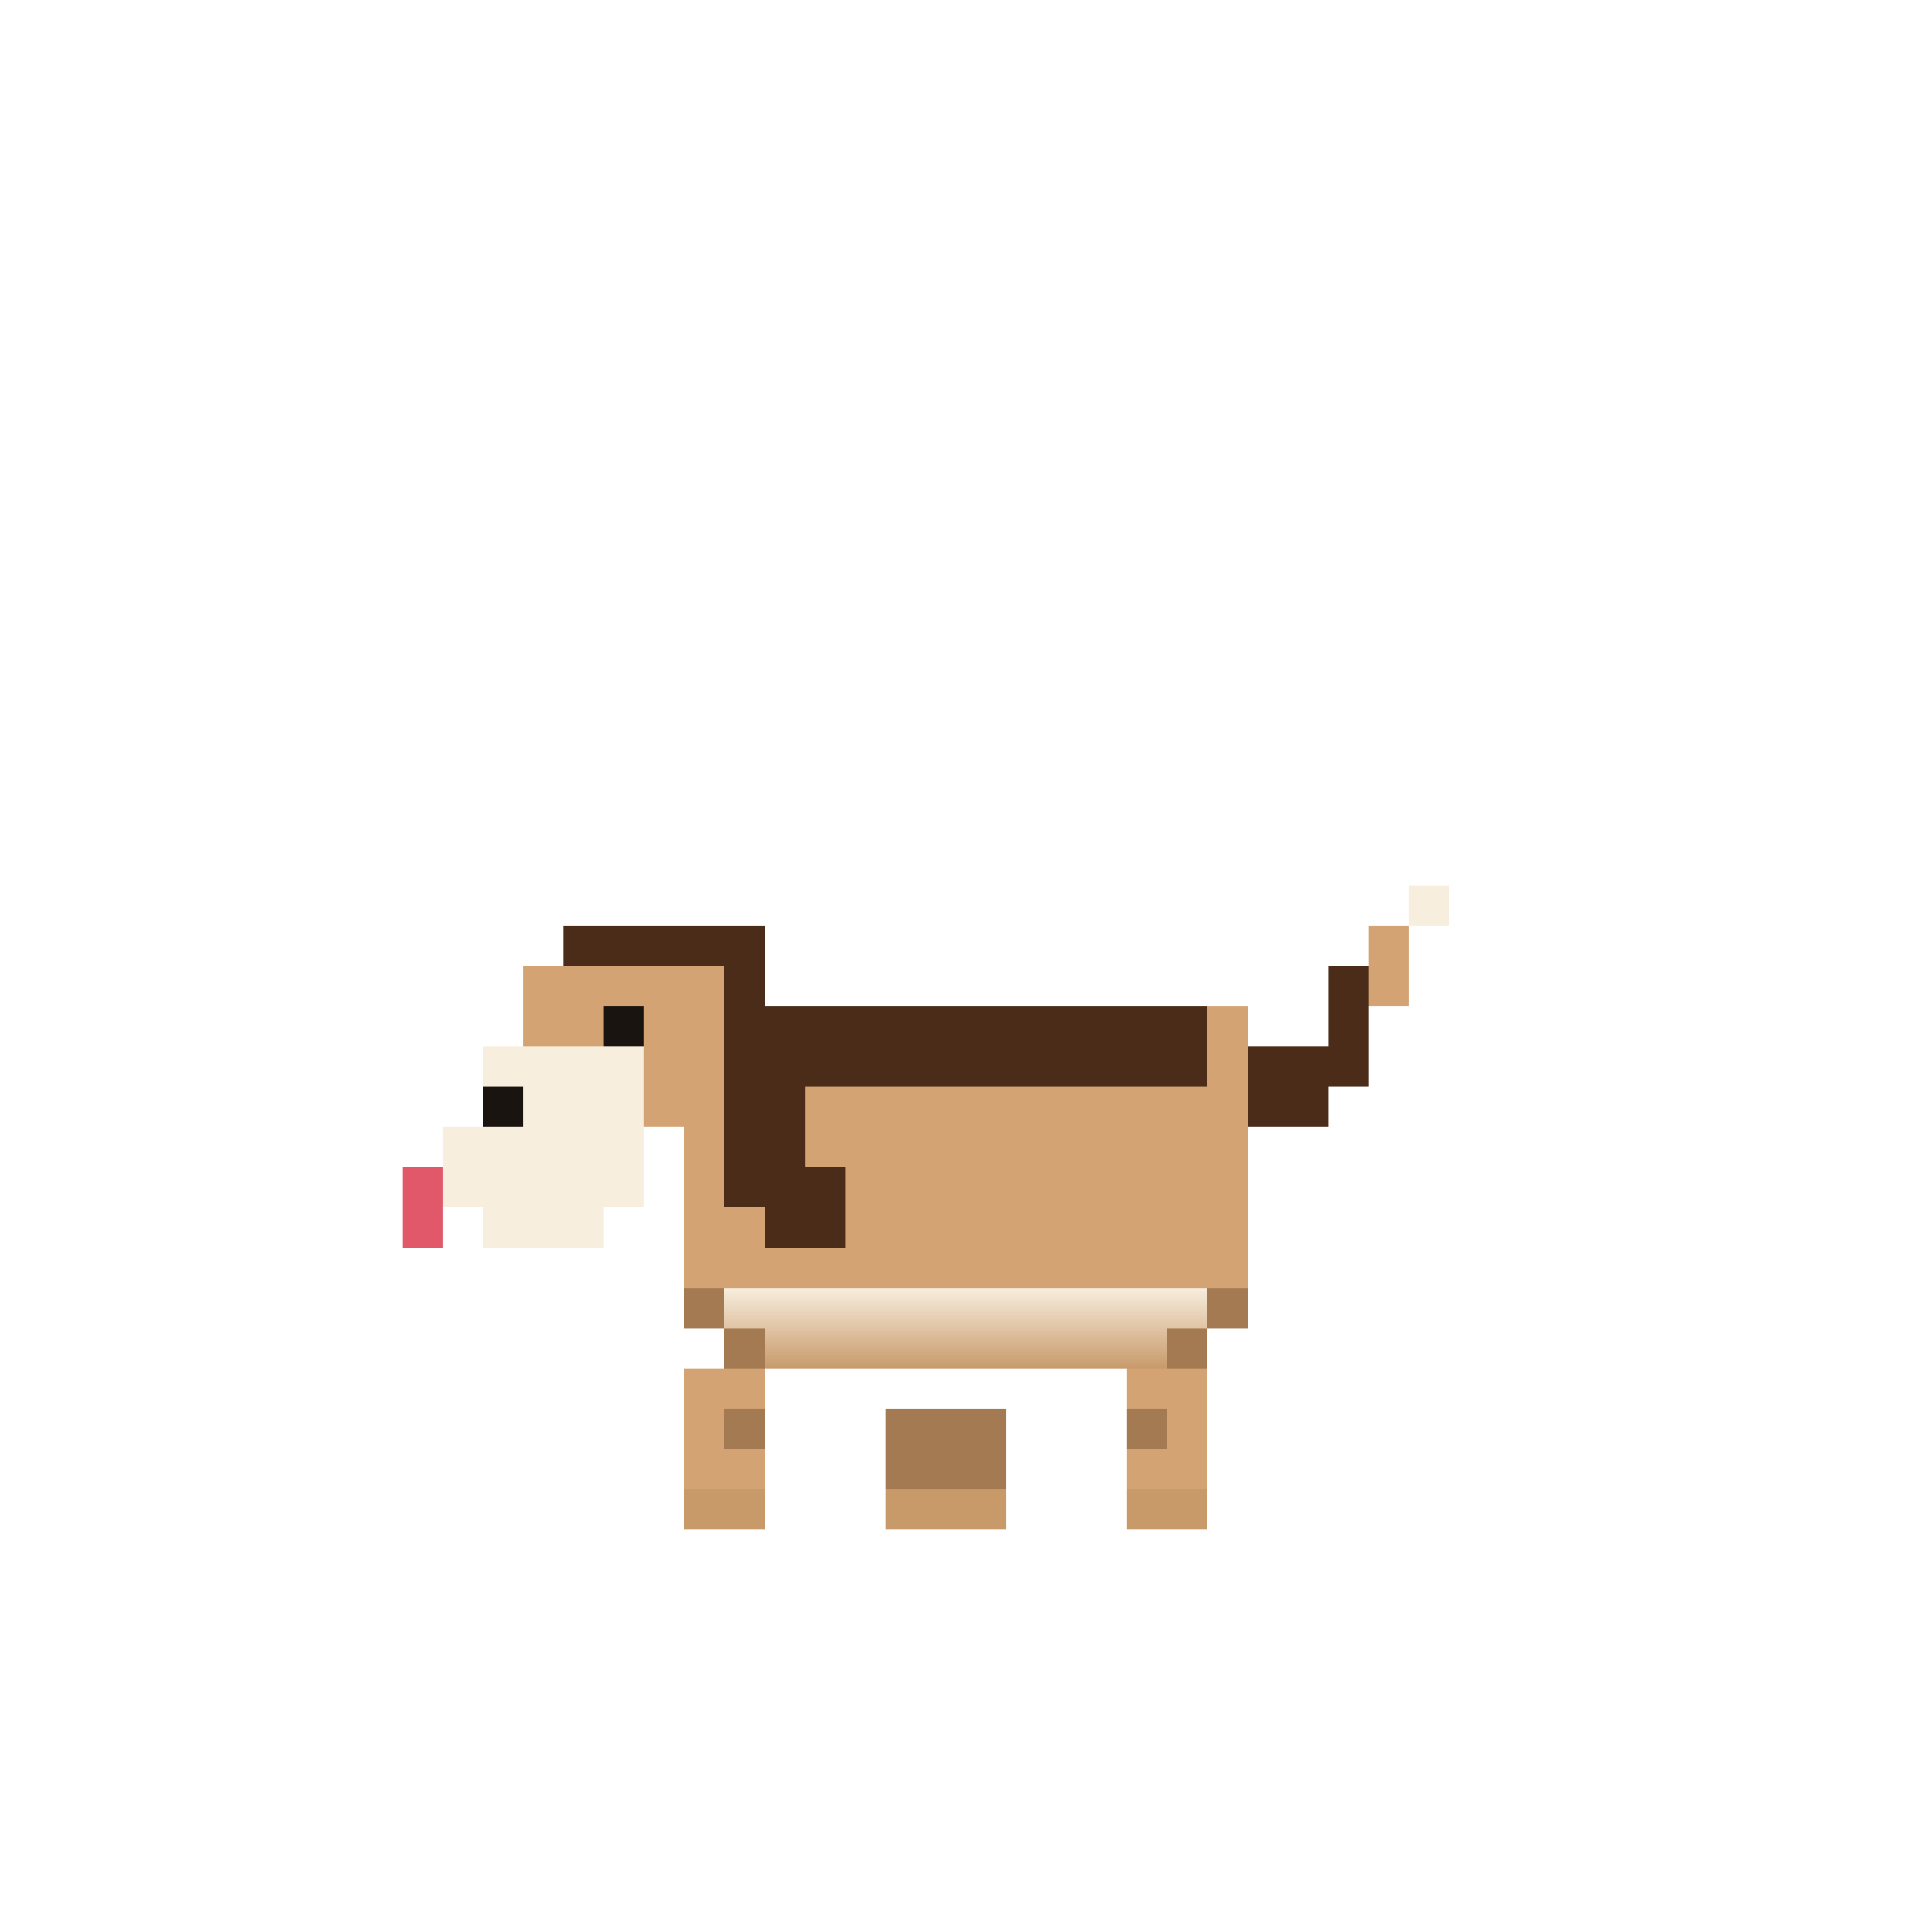
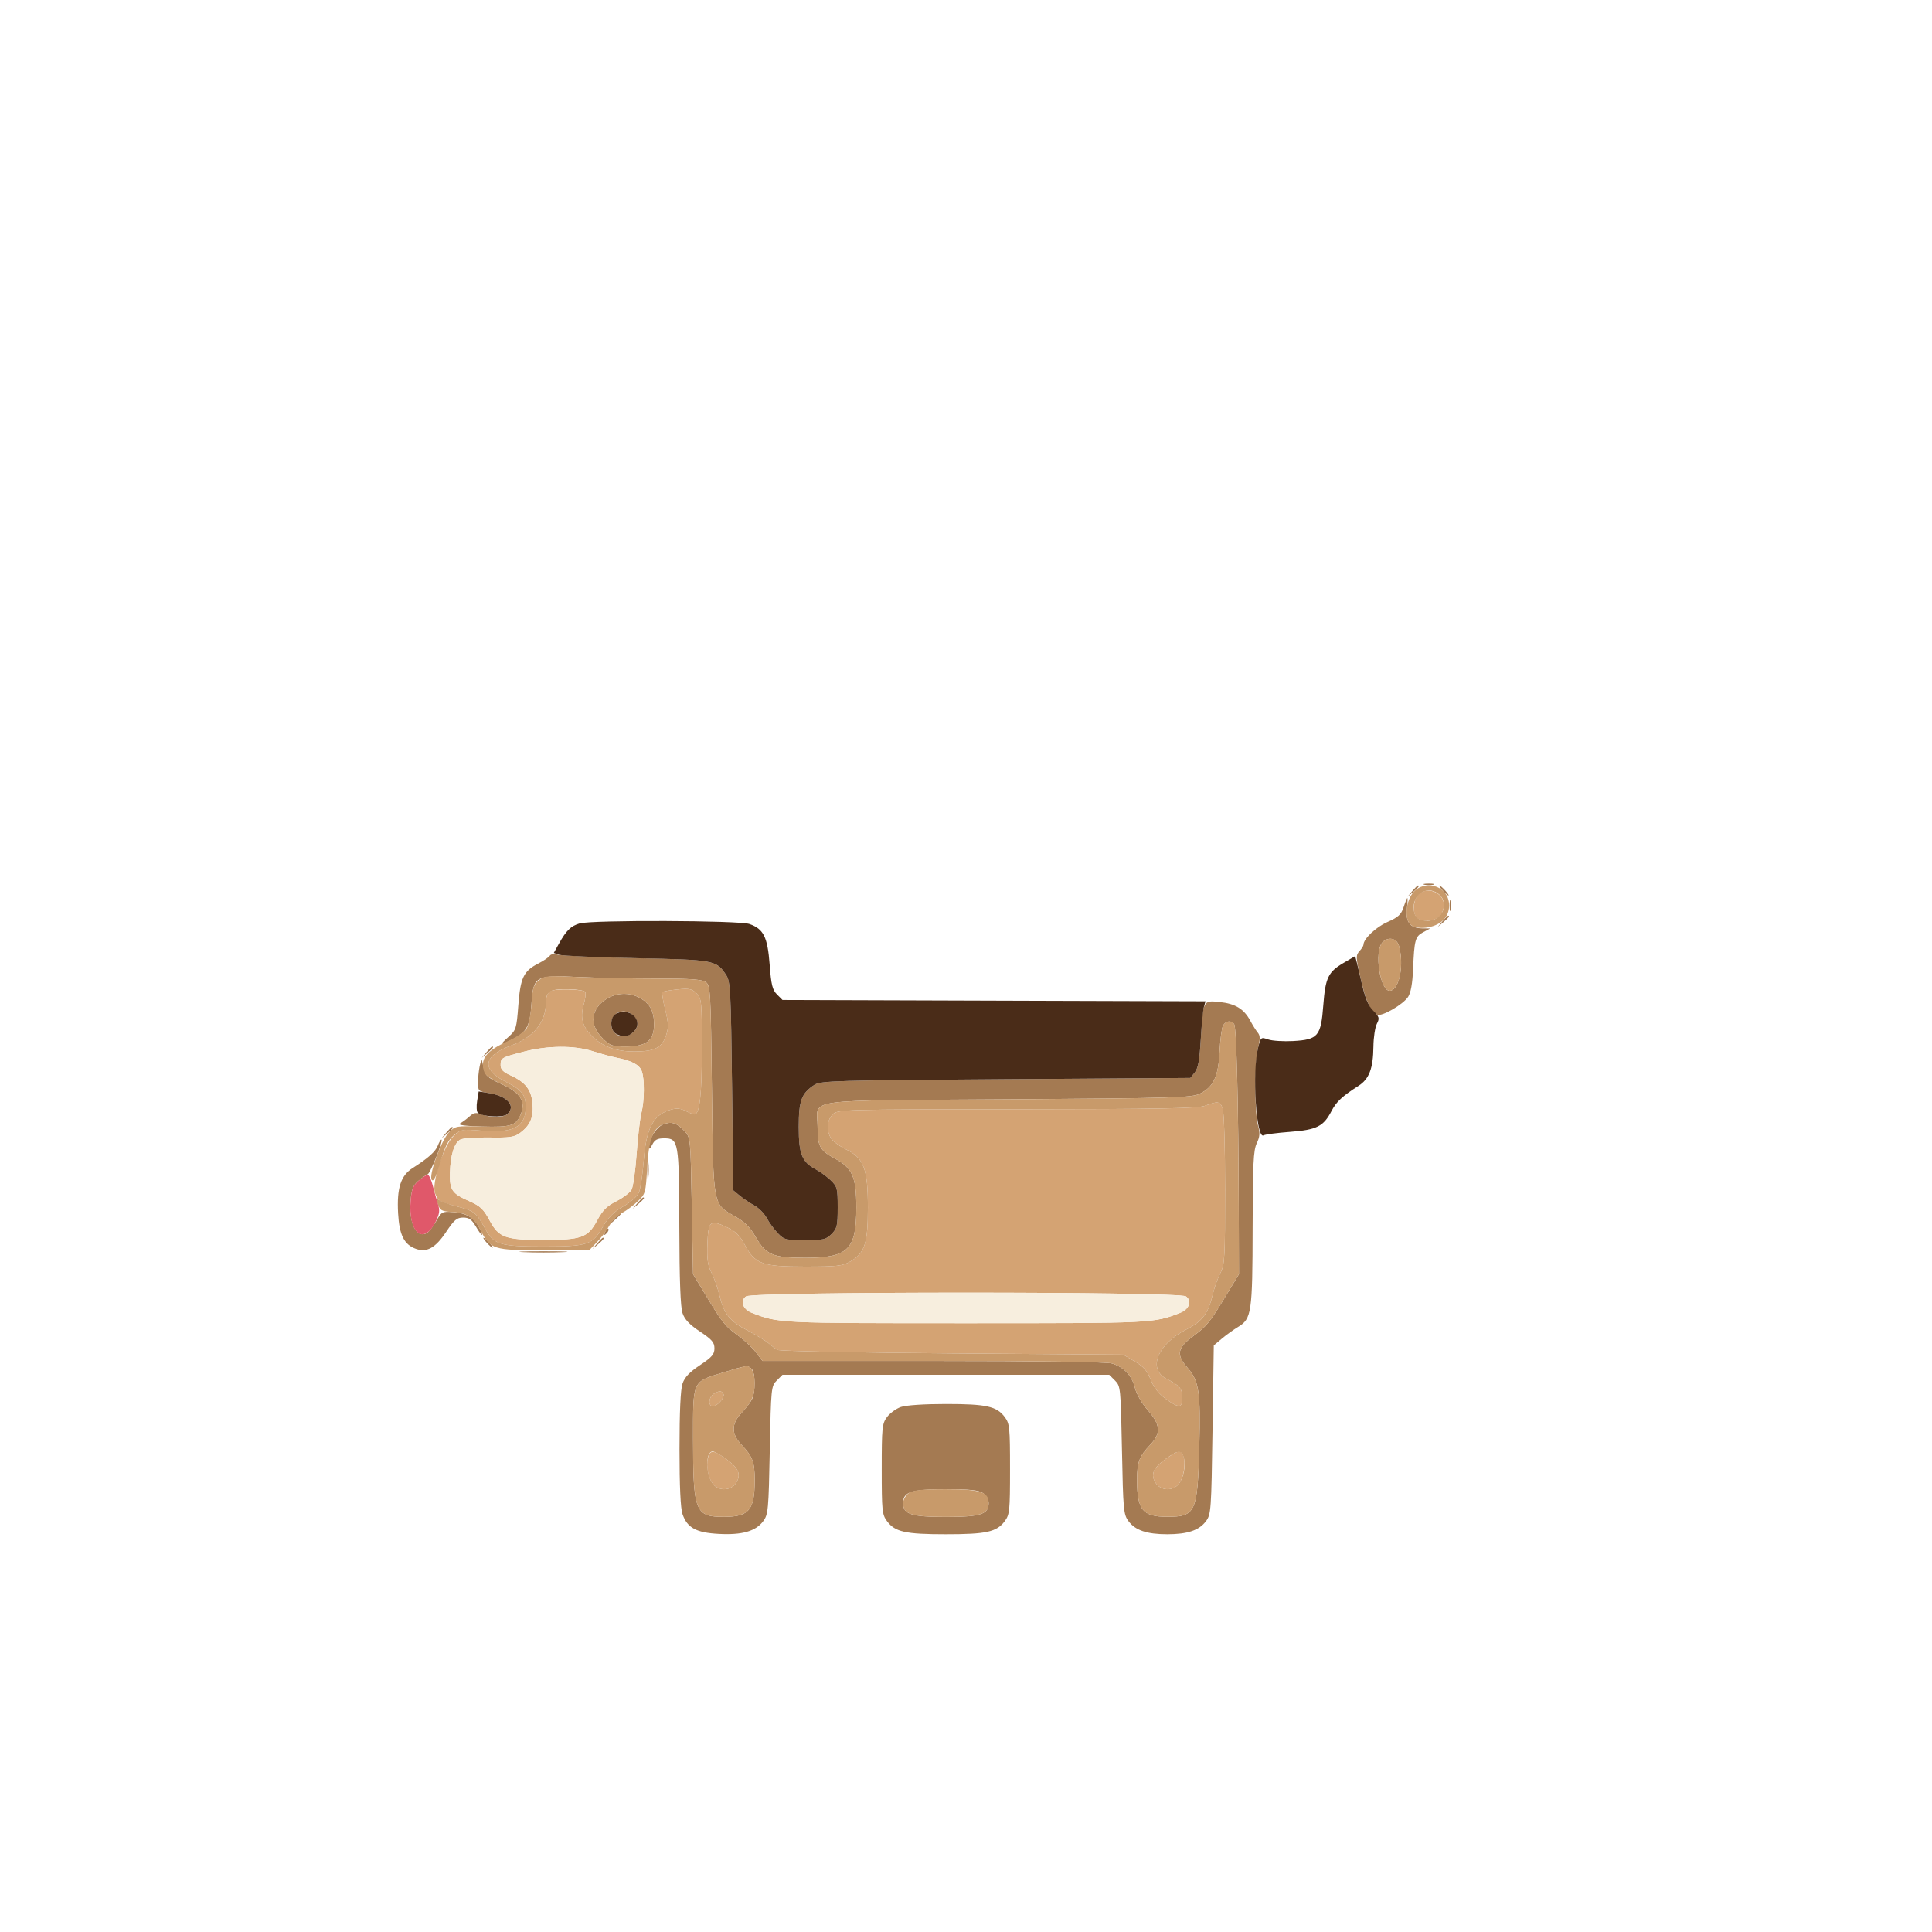
- <svg xmlns="http://www.w3.org/2000/svg" viewBox="0 0 48 48" shape-rendering="crispEdges">
-   <defs>
-     <linearGradient id="belly" x1="0" y1="32" x2="0" y2="34" gradientUnits="userSpaceOnUse" spreadMethod="pad">
-       <stop offset="0" stop-color="#f7eede" />
-       <stop offset="1" stop-color="#c89a6a" />
-     </linearGradient>
-   </defs>
-   <rect x="19" y="25" width="11" height="2" fill="#4a2c18" />
-   <rect x="30" y="25" width="1" height="2" fill="#d4a373" />
-   <rect x="17" y="25" width="2" height="2" fill="#d4a373" />
-   <rect x="17" y="27" width="14" height="2" fill="#d4a373" />
-   <rect x="17" y="29" width="14" height="3" fill="#d4a373" />
-   <rect x="17" y="32" width="1" height="1" fill="#a47a52" />
-   <rect x="30" y="32" width="1" height="1" fill="#a47a52" />
-   <rect x="18" y="32" width="12" height="1" fill="url(#belly)" />
-   <rect x="18" y="33" width="1" height="1" fill="#a47a52" />
-   <rect x="29" y="33" width="1" height="1" fill="#a47a52" />
-   <rect x="19" y="33" width="10" height="1" fill="url(#belly)" />
-   <rect x="17" y="23" width="2" height="2" fill="#4a2c18" />
-   <rect x="18" y="25" width="2" height="5" fill="#4a2c18" />
-   <rect x="19" y="29" width="2" height="2" fill="#4a2c18" />
-   <rect x="14" y="23" width="4" height="1" fill="#4a2c18" />
-   <rect x="13" y="24" width="5" height="2" fill="#d4a373" />
-   <rect x="16" y="26" width="2" height="2" fill="#d4a373" />
-   <rect x="12" y="26" width="4" height="2" fill="url(#belly)" />
-   <rect x="11" y="28" width="5" height="2" fill="url(#belly)" />
-   <rect x="12" y="30" width="3" height="1" fill="url(#belly)" />
-   <rect x="15" y="25" width="1" height="1" fill="#1a1410" />
-   <rect x="12" y="27" width="1" height="1" fill="#1a1410" />
-   <rect x="31" y="26" width="2" height="2" fill="#4a2c18" />
-   <rect x="33" y="24" width="1" height="3" fill="#4a2c18" />
-   <rect x="34" y="23" width="1" height="2" fill="#d4a373" />
-   <rect x="35" y="22" width="1" height="1" fill="url(#belly)" />
-   <rect x="28" y="34" width="2" height="3" fill="#d4a373" />
-   <rect x="28" y="35" width="1" height="1" fill="#a47a52" />
-   <rect x="28" y="37" width="2" height="1" fill="url(#belly)" />
-   <rect x="23" y="35" width="2" height="2" fill="#a47a52" />
-   <rect x="23" y="37" width="2" height="1" fill="url(#belly)" />
-   <rect x="22" y="35" width="2" height="2" fill="#a47a52" />
-   <rect x="22" y="37" width="2" height="1" fill="url(#belly)" />
-   <rect x="17" y="34" width="2" height="3" fill="#d4a373" />
-   <rect x="18" y="35" width="1" height="1" fill="#a47a52" />
-   <rect x="17" y="37" width="2" height="1" fill="url(#belly)" />
-   <rect x="10" y="29" width="1" height="2" fill="#e0586a" />
+ <svg xmlns="http://www.w3.org/2000/svg" viewBox="0 0 48 48" width="48" height="48">
+   <g transform="scale(0.0625 0.0625) translate(0,768) scale(1,-1)" fill="#d4a373" stroke="none">
+     <path d="M563.65 412.17 C561.73 410.04 561.47 404.93 563.20 403.20 C565.02 401.38 570.47 401.75 572.35 403.83 C573.26 404.83 574.00 406.79 574.00 408.17 C574.00 413.30 567.09 415.97 563.65 412.17 Z M218.75 373.98 C217.62 373.28 217.00 371.66 217.00 369.42 C217.00 361.69 212.16 355.69 203.29 352.44 C192.02 348.32 191.16 342.97 200.98 338.01 C207.44 334.75 209.00 332.80 209.00 328.00 C209.00 320.16 204.28 317.53 191.99 318.50 C183.34 319.19 183.22 319.16 180.23 316.35 C176.34 312.67 171.47 297.53 172.93 293.68 C174.11 290.57 174.67 290.24 181.68 288.41 C188.58 286.61 189.30 286.05 192.63 279.94 C196.29 273.21 198.53 272.50 216.00 272.50 C233.56 272.50 235.54 273.15 239.60 280.27 C241.77 284.06 243.94 286.23 247.73 288.40 C250.72 290.11 253.37 292.47 254.00 294.01 C254.61 295.47 255.46 301.13 255.88 306.59 C256.92 319.71 259.70 324.91 266.77 326.93 C268.91 327.55 270.62 327.39 272.52 326.40 C274.01 325.63 275.58 325.00 276.02 325.00 C278.13 325.00 279.00 332.62 279.00 351.15 C279.00 370.06 278.90 371.10 276.87 373.13 C275.05 374.95 273.97 375.17 269.27 374.69 C266.25 374.38 263.57 373.90 263.29 373.63 C263.02 373.36 263.53 370.23 264.42 366.69 C265.77 361.28 265.83 359.63 264.77 356.40 C263.16 351.52 260.23 350.03 252.22 350.01 C245.18 350.00 239.81 351.85 235.82 355.67 C231.55 359.76 230.53 363.23 232.01 368.54 C232.71 371.03 232.98 373.35 232.62 373.72 C231.45 374.88 220.56 375.09 218.75 373.98 Z M235.62 350.13 C238.85 349.10 243.07 347.95 245.00 347.57 C251.08 346.37 254.14 344.76 255.08 342.28 C256.28 339.12 256.21 330.54 254.95 325.50 C254.39 323.30 253.55 316.04 253.07 309.37 C252.59 302.70 251.69 296.28 251.06 295.12 C250.44 293.95 247.73 291.88 245.04 290.52 C241.20 288.58 239.54 286.90 237.32 282.77 C233.72 276.05 231.12 275.11 216.00 275.11 C200.83 275.11 198.28 276.04 194.63 282.86 C192.22 287.35 190.92 288.59 186.59 290.50 C179.63 293.58 178.71 294.92 178.87 301.75 C179.03 308.77 180.56 313.70 182.99 315.00 C184.00 315.54 189.16 315.91 194.45 315.82 C202.68 315.69 204.47 315.96 206.79 317.68 C210.78 320.65 212.14 323.85 211.69 329.28 C211.22 334.82 208.87 337.85 202.95 340.52 C200.02 341.84 199.00 342.89 199.00 344.59 C199.00 347.46 199.32 347.65 208.20 349.94 C217.84 352.43 228.16 352.50 235.62 350.13 Z M479.00 328.44 C476.22 327.39 460.84 327.10 404.25 327.06 C334.37 327.00 332.96 326.96 331.00 325.00 C328.63 322.63 328.41 318.29 330.49 315.32 C331.31 314.14 333.98 312.22 336.43 311.03 C343.41 307.65 345.00 303.37 345.00 287.93 C345.00 273.64 343.77 269.89 338.00 266.53 C334.92 264.74 332.77 264.50 320.00 264.50 C302.89 264.50 300.12 265.51 296.00 273.29 C294.14 276.80 292.39 278.53 289.15 280.06 C282.25 283.31 281.55 282.74 281.21 273.63 C280.98 267.47 281.32 265.00 282.80 262.14 C283.84 260.14 285.24 256.21 285.91 253.42 C287.75 245.69 289.99 242.83 297.09 239.14 C300.62 237.30 304.40 235.02 305.50 234.05 C306.60 233.09 308.18 231.89 309.00 231.40 C309.83 230.90 341.08 230.28 378.50 230.00 L446.50 229.50 L451.10 226.80 C454.65 224.71 456.08 223.07 457.41 219.58 C458.56 216.58 460.51 214.06 463.27 212.04 C468.64 208.08 470.00 208.15 470.00 212.38 C470.00 215.98 468.89 217.31 463.74 219.88 C456.12 223.69 460.11 233.69 471.54 239.48 C477.93 242.71 480.28 245.82 482.09 253.42 C482.75 256.21 484.13 260.07 485.15 261.99 C486.83 265.15 487.00 268.18 487.00 295.17 C487.00 312.05 486.58 325.98 486.02 327.43 C484.95 330.27 484.14 330.38 479.00 328.44 Z M471.43 252.67 C473.88 250.89 472.73 247.53 469.22 246.16 C458.52 241.99 458.68 242.00 384.00 242.00 C309.32 242.00 309.48 241.99 298.78 246.16 C295.27 247.53 294.12 250.89 296.57 252.67 C299.25 254.63 468.75 254.63 471.43 252.67 Z M283.75 213.92 C281.70 212.72 281.39 209.00 283.35 209.00 C285.23 209.00 288.33 212.65 287.54 213.94 C286.73 215.24 286.01 215.24 283.75 213.92 Z M281.40 188.46 C280.56 185.10 281.63 180.07 283.67 177.82 C286.08 175.15 290.61 175.48 292.56 178.45 C294.73 181.77 293.72 184.30 288.75 187.95 C283.71 191.66 282.23 191.77 281.40 188.46 Z M463.25 187.95 C458.28 184.30 457.27 181.77 459.44 178.45 C461.39 175.48 465.92 175.15 468.33 177.82 C471.49 181.31 471.75 191.00 468.68 191.00 C467.97 191.00 465.53 189.63 463.25 187.95 Z" />
+   </g>
+   <g transform="scale(0.0625 0.0625) translate(0,768) scale(1,-1)" fill="#a47a52" stroke="none">
+     <path d="M566.25 416.31 C567.21 416.06 568.79 416.06 569.75 416.31 C570.71 416.56 569.92 416.77 568.00 416.77 C566.08 416.77 565.29 416.56 566.25 416.31 Z M561.40 413.75 L559.50 411.50 L561.75 413.40 C563.86 415.20 564.46 416.00 563.65 416.00 C563.47 416.00 562.45 414.99 561.40 413.75 Z M573.50 414.00 C574.50 412.90 575.53 412.00 575.81 412.00 C576.08 412.00 575.50 412.90 574.50 414.00 C573.50 415.10 572.47 416.00 572.19 416.00 C571.92 416.00 572.50 415.10 573.50 414.00 Z M557.97 407.40 C556.98 404.42 555.85 403.38 551.50 401.46 C546.91 399.43 542.00 394.76 542.00 392.42 C542.00 392.00 541.28 390.86 540.40 389.89 C538.92 388.26 538.96 387.38 540.88 379.04 C542.99 369.88 544.96 365.61 547.52 364.63 C549.46 363.89 557.76 368.70 559.74 371.72 C560.83 373.39 561.49 377.06 561.73 382.86 C562.22 394.43 562.57 395.70 565.76 397.43 L568.50 398.92 L565.32 398.96 C560.59 399.02 558.68 401.46 559.27 406.68 C559.54 409.06 559.62 411.00 559.45 411.00 C559.29 411.00 558.62 409.38 557.97 407.40 Z M576.23 408.00 C576.23 406.07 576.44 405.29 576.69 406.25 C576.94 407.21 576.94 408.79 576.69 409.75 C576.44 410.71 576.23 409.93 576.23 408.00 Z M573.40 401.75 L571.50 399.50 L573.75 401.40 C574.99 402.45 576.00 403.47 576.00 403.65 C576.00 404.46 575.20 403.86 573.40 401.75 Z M556.11 392.00 C558.18 384.50 556.34 374.88 552.71 374.18 C548.68 373.41 546.04 389.90 549.62 393.48 C551.92 395.78 555.28 395.01 556.11 392.00 Z M218.55 388.08 C218.17 387.47 216.10 386.07 213.95 384.97 C208.13 382.00 206.87 379.36 206.04 368.33 C205.34 359.14 205.15 358.52 202.14 355.83 C198.38 352.47 198.74 352.32 204.03 355.01 C209.40 357.76 210.70 360.25 211.27 368.94 C212.00 380.01 212.75 380.44 229.91 379.63 C237.28 379.28 251.26 379.00 260.97 379.00 C274.62 379.00 279.06 378.68 280.56 377.58 C282.41 376.23 282.52 374.28 283.00 334.83 C283.57 287.67 283.22 289.57 292.37 284.35 C296.07 282.23 298.25 280.04 300.41 276.25 C304.45 269.18 307.25 268.00 320.00 268.00 C337.17 268.00 340.41 271.17 340.41 288.00 C340.41 300.10 338.86 303.67 331.95 307.43 C325.81 310.77 325.00 312.26 325.00 320.24 C325.00 331.56 317.01 330.43 400.67 331.00 C467.68 331.46 473.78 331.64 477.04 333.27 C482.41 335.94 484.31 340.03 484.81 349.98 C485.05 354.67 485.65 359.29 486.16 360.25 C487.21 362.28 489.54 362.55 490.64 360.78 C491.52 359.35 492.30 328.03 492.42 289.00 L492.50 261.50 L488.58 255.00 C480.87 242.19 479.95 241.03 474.51 237.01 C467.98 232.18 467.44 229.54 471.96 224.40 C476.65 219.05 477.30 214.79 476.74 193.00 C476.07 166.76 475.29 165.06 464.00 165.06 C454.23 165.06 452.00 167.77 452.00 179.63 C452.00 186.83 452.81 188.99 457.29 193.72 C461.59 198.26 461.34 201.68 456.28 207.42 C453.94 210.08 451.78 213.82 451.16 216.30 C449.90 221.29 446.70 224.65 441.92 226.02 C439.85 226.62 411.85 227.00 370.81 227.00 L303.10 227.00 L300.45 230.48 C298.99 232.40 295.60 235.54 292.92 237.46 C288.12 240.91 287.14 242.18 279.42 255.00 L275.50 261.50 L275.00 288.67 C274.50 315.68 274.49 315.86 272.09 318.40 C269.05 321.64 266.94 322.31 263.68 321.07 C260.99 320.04 257.99 315.40 258.01 312.30 C258.03 310.93 258.33 311.09 259.29 313.00 C260.27 314.94 261.33 315.50 264.00 315.50 C269.76 315.50 269.96 314.32 270.04 280.00 C270.09 259.17 270.49 248.39 271.31 246.00 C272.17 243.47 274.10 241.44 278.25 238.68 C283.01 235.51 284.00 234.36 284.00 232.00 C284.00 229.64 283.01 228.49 278.25 225.32 C274.10 222.56 272.17 220.53 271.31 218.00 C270.52 215.70 270.11 206.81 270.11 192.00 C270.11 177.14 270.52 168.34 271.31 166.09 C273.21 160.65 276.72 158.74 285.71 158.25 C295.00 157.75 300.42 159.30 303.40 163.32 C305.37 165.96 305.53 167.75 306.00 191.55 C306.49 216.32 306.56 217.01 308.78 219.22 L311.06 221.50 L376.00 221.50 L440.94 221.50 L443.22 219.22 C445.44 217.01 445.51 216.32 446.00 191.55 C446.47 167.75 446.63 165.96 448.59 163.32 C451.30 159.67 455.92 158.11 464.00 158.11 C472.08 158.11 476.70 159.67 479.41 163.32 C481.41 166.02 481.52 167.62 482.00 199.65 L482.50 233.17 L485.66 235.83 C487.40 237.30 490.32 239.41 492.16 240.52 C497.53 243.76 497.88 246.14 497.94 279.85 C497.99 305.29 498.25 310.73 499.57 313.51 C500.83 316.16 500.93 317.59 500.08 320.66 C498.67 325.72 498.70 345.92 500.12 351.56 C500.99 355.00 500.96 356.35 499.99 357.51 C499.30 358.34 497.96 360.47 497.02 362.23 C494.49 366.94 491.07 369.03 484.84 369.68 C478.14 370.37 478.23 370.56 477.32 354.67 C476.85 346.52 476.26 343.31 474.93 341.67 L473.18 339.50 L399.79 339.00 C331.87 338.54 326.21 338.37 323.72 336.74 C318.59 333.37 317.52 330.49 317.52 320.00 C317.52 309.20 318.78 306.08 324.29 303.15 C326.01 302.24 328.67 300.30 330.21 298.83 C332.82 296.33 333.00 295.62 333.00 288.03 C333.00 280.74 332.75 279.66 330.55 277.45 C328.34 275.25 327.26 275.00 319.97 275.00 C312.38 275.00 311.67 275.18 309.17 277.79 C307.70 279.33 305.73 282.04 304.78 283.82 C303.83 285.60 301.63 287.83 299.89 288.78 C298.15 289.73 295.55 291.47 294.11 292.66 L291.50 294.82 L291.00 336.21 C290.55 373.54 290.33 377.86 288.74 380.28 C284.77 386.32 284.15 386.44 253.05 387.13 C237.35 387.48 223.32 388.09 221.87 388.48 C220.27 388.91 218.96 388.75 218.55 388.08 Z M241.31 371.05 C234.87 367.12 234.09 360.71 239.40 355.40 C242.51 352.29 243.31 352.00 248.77 352.00 C257.04 352.00 260.00 354.33 260.00 360.85 C260.00 366.18 258.23 369.31 253.99 371.51 C250.03 373.55 245.13 373.37 241.31 371.05 Z M251.17 364.75 C253.80 362.63 254.10 360.10 251.98 357.98 C248.38 354.38 243.00 356.18 243.00 360.99 C243.00 365.31 247.76 367.50 251.17 364.75 Z M193.40 349.75 L191.50 347.50 L193.75 349.40 C195.86 351.20 196.46 352.00 195.65 352.00 C195.47 352.00 194.45 350.99 193.40 349.75 Z M190.67 344.11 C190.30 342.26 190.00 339.27 190.00 337.46 C190.00 334.37 190.25 334.14 194.25 333.49 C201.69 332.29 205.12 328.52 201.80 325.20 C200.33 323.73 195.07 323.64 191.41 325.03 C189.20 325.88 188.31 325.72 186.60 324.17 C185.44 323.13 183.75 321.87 182.83 321.39 C181.74 320.81 184.76 320.39 191.55 320.19 C203.05 319.86 205.14 320.50 206.98 324.96 C209.12 330.13 206.88 333.69 199.36 337.06 C194.28 339.34 192.95 340.43 192.45 342.69 C192.10 344.24 191.72 345.94 191.58 346.48 C191.45 347.03 191.04 345.96 190.67 344.11 Z M177.40 317.75 L175.50 315.50 L177.75 317.40 C179.86 319.20 180.46 320.00 179.65 320.00 C179.47 320.00 178.45 318.99 177.40 317.75 Z M174.05 312.64 C173.14 310.23 170.21 307.61 164.00 303.66 C159.29 300.65 157.71 295.72 158.25 285.71 C158.72 277.08 160.65 273.23 165.35 271.56 C169.67 270.02 173.11 271.95 177.32 278.26 C180.54 283.09 181.62 284.00 184.11 284.00 C186.43 284.00 187.51 283.25 189.13 280.50 C191.65 276.23 192.64 275.86 190.50 279.99 C188.44 283.99 185.41 285.78 180.05 286.17 C175.80 286.49 175.51 286.33 173.39 282.59 C172.17 280.44 170.50 278.30 169.67 277.84 C165.55 275.53 162.48 281.71 163.23 290.78 C163.60 295.19 164.23 296.80 166.28 298.56 C167.70 299.79 169.36 300.95 169.97 301.16 C171.08 301.53 176.42 315.00 175.46 315.00 C175.18 315.00 174.55 313.94 174.05 312.64 Z M257.32 303.00 C257.32 299.43 257.50 297.96 257.72 299.75 C257.95 301.54 257.95 304.46 257.72 306.25 C257.50 308.04 257.32 306.57 257.32 303.00 Z M253.40 289.75 L251.50 287.50 L253.75 289.40 C255.86 291.20 256.46 292.00 255.65 292.00 C255.47 292.00 254.45 290.99 253.40 289.75 Z M243.92 283.25 L241.50 280.50 L244.25 282.92 C246.82 285.19 247.46 286.00 246.67 286.00 C246.50 286.00 245.26 284.76 243.92 283.25 Z M240.56 278.29 C240.02 276.87 240.14 276.75 241.12 277.73 C241.81 278.41 242.11 279.22 241.81 279.53 C241.50 279.83 240.94 279.28 240.56 278.29 Z M193.50 274.00 C194.50 272.90 195.53 272.00 195.81 272.00 C196.08 272.00 195.50 272.90 194.50 274.00 C193.50 275.10 192.47 276.00 192.19 276.00 C191.92 276.00 192.50 275.10 193.50 274.00 Z M237.40 273.75 L235.50 271.50 L237.75 273.40 C239.86 275.20 240.46 276.00 239.65 276.00 C239.47 276.00 238.45 274.99 237.40 273.75 Z M208.25 270.26 C212.51 270.07 219.49 270.07 223.75 270.26 C228.01 270.44 224.53 270.60 216.00 270.60 C207.47 270.60 203.99 270.44 208.25 270.26 Z M298.80 223.80 C300.31 222.29 300.36 214.58 298.88 211.68 C298.26 210.48 296.39 208.05 294.71 206.28 C292.68 204.13 291.67 202.04 291.67 200.00 C291.67 197.96 292.68 195.87 294.71 193.72 C299.19 188.99 300.00 186.83 300.00 179.63 C300.00 167.77 297.78 165.08 287.94 165.03 C276.31 164.98 275.51 167.00 275.50 196.22 C275.50 219.50 275.09 218.62 287.52 222.42 C296.96 225.32 297.25 225.35 298.80 223.80 Z M358.09 208.69 C356.22 208.04 353.75 206.23 352.59 204.68 C350.65 202.06 350.50 200.55 350.50 184.00 C350.50 167.45 350.65 165.94 352.59 163.32 C355.78 159.03 359.89 158.11 376.00 158.11 C392.11 158.11 396.22 159.03 399.41 163.32 C401.35 165.94 401.50 167.45 401.50 184.00 C401.50 200.55 401.35 202.06 399.41 204.68 C396.22 208.97 392.11 209.89 376.00 209.89 C367.33 209.89 360.13 209.41 358.09 208.69 Z M390.78 174.44 C392.02 173.57 393.00 171.83 393.00 170.50 C393.00 166.04 389.79 165.00 376.00 165.00 C362.21 165.00 359.00 166.04 359.00 170.50 C359.00 174.96 362.21 176.00 376.00 176.00 C385.74 176.00 389.05 175.65 390.78 174.44 Z" />
+   </g>
+   <g transform="scale(0.0625 0.0625) translate(0,768) scale(1,-1)" fill="#4a2c18" stroke="none">
+     <path d="M230.42 400.92 C226.94 399.91 225.10 398.12 222.17 392.85 L220.14 389.20 L222.32 388.45 C223.52 388.04 237.35 387.43 253.05 387.10 C284.16 386.45 284.77 386.33 288.74 380.28 C290.33 377.86 290.55 373.54 291.00 336.21 L291.50 294.82 L294.11 292.66 C295.55 291.47 298.15 289.73 299.89 288.78 C301.63 287.83 303.83 285.60 304.78 283.82 C305.73 282.04 307.70 279.33 309.17 277.79 C311.67 275.18 312.38 275.00 319.97 275.00 C327.26 275.00 328.34 275.25 330.55 277.45 C332.75 279.66 333.00 280.74 333.00 288.03 C333.00 295.62 332.82 296.33 330.21 298.83 C328.67 300.30 326.01 302.24 324.29 303.15 C318.78 306.08 317.52 309.20 317.52 320.00 C317.52 330.49 318.59 333.37 323.72 336.74 C326.21 338.37 331.87 338.54 399.79 339.00 L473.18 339.50 L474.93 341.67 C476.26 343.31 476.85 346.52 477.32 354.67 C477.66 360.63 478.23 366.50 478.58 367.73 L479.22 369.97 L395.14 370.23 L311.06 370.50 L308.87 372.69 C307.05 374.50 306.55 376.52 305.95 384.56 C305.12 395.53 303.52 398.73 297.91 400.69 C293.82 402.13 235.24 402.33 230.42 400.92 Z M534.21 385.30 C527.99 381.68 526.87 379.38 526.04 368.44 C525.11 356.09 523.97 354.73 514.04 354.17 C510.21 353.96 505.75 354.24 504.13 354.80 C501.25 355.81 501.17 355.74 500.10 351.47 C497.67 341.83 499.38 314.88 502.31 316.69 C502.91 317.06 507.63 317.68 512.81 318.07 C523.43 318.88 526.12 320.23 529.28 326.32 C531.22 330.05 533.58 332.25 540.00 336.34 C544.27 339.06 545.86 343.25 545.96 352.00 C546.00 355.57 546.61 359.62 547.31 361.00 C548.47 363.25 548.33 363.77 545.88 366.24 C543.82 368.32 542.64 371.28 541.00 378.49 C539.81 383.72 538.76 387.95 538.67 387.90 C538.58 387.84 536.57 386.68 534.21 385.30 Z M244.75 364.92 C242.33 363.51 242.45 358.37 244.93 357.04 C247.80 355.50 249.77 355.77 251.98 357.98 C256.20 362.20 250.11 368.04 244.75 364.92 Z M189.67 330.34 C189.33 328.25 189.45 326.15 189.94 325.66 C191.48 324.12 199.85 323.63 201.49 324.99 C205.32 328.17 201.89 332.26 194.39 333.47 L190.28 334.13 L189.67 330.34 Z" />
+   </g>
+   <g transform="scale(0.0625 0.0625) translate(0,768) scale(1,-1)" fill="#c89a6a" stroke="none">
+     <path d="M562.06 413.56 C558.94 410.24 558.11 403.03 560.57 400.57 C563.03 398.11 570.24 398.94 573.56 402.06 C576.85 405.14 576.91 410.80 573.69 413.83 C570.45 416.86 565.04 416.74 562.06 413.56 Z M572.17 412.35 C576.22 408.68 573.24 402.00 567.55 402.00 C563.61 402.00 562.00 403.56 562.00 407.37 C562.00 413.14 568.03 416.09 572.17 412.35 Z M549.62 393.48 C546.04 389.90 548.68 373.41 552.71 374.18 C556.34 374.88 558.18 384.50 556.11 392.00 C555.28 395.01 551.92 395.78 549.62 393.48 Z M214.13 378.33 C212.13 376.69 211.68 375.23 211.27 368.94 C211.00 364.85 210.12 360.45 209.31 359.16 C208.49 357.87 205.28 355.67 202.17 354.27 C192.99 350.15 190.57 346.89 192.65 341.47 C193.01 340.54 196.08 338.54 199.48 337.01 C206.88 333.69 209.11 330.10 206.98 324.96 C205.13 320.50 203.05 319.86 191.49 320.19 C181.50 320.49 180.95 320.39 178.57 318.00 C175.39 314.81 170.19 300.41 171.67 298.93 C172.40 298.20 173.43 300.36 175.07 306.03 C176.84 312.16 178.16 314.80 180.40 316.68 C183.24 319.07 183.76 319.15 192.05 318.50 C204.27 317.53 209.00 320.18 209.00 328.00 C209.00 332.80 207.44 334.75 200.98 338.01 C191.16 342.97 192.02 348.32 203.29 352.44 C212.16 355.69 217.00 361.69 217.00 369.43 C217.00 371.98 217.58 373.24 219.14 374.08 C221.28 375.22 231.40 374.93 232.64 373.70 C232.99 373.34 232.71 371.03 232.01 368.54 C230.53 363.23 231.55 359.76 235.82 355.67 C239.81 351.85 245.18 350.00 252.22 350.01 C260.23 350.03 263.16 351.52 264.77 356.40 C265.83 359.63 265.77 361.28 264.42 366.69 C263.53 370.23 263.02 373.36 263.29 373.63 C263.57 373.90 266.25 374.38 269.27 374.69 C273.97 375.17 275.05 374.95 276.87 373.13 C278.90 371.10 279.00 370.06 279.00 351.15 C279.00 332.62 278.13 325.00 276.02 325.00 C275.58 325.00 274.01 325.63 272.52 326.40 C270.62 327.39 268.91 327.55 266.77 326.93 C259.70 324.91 256.92 319.71 255.88 306.59 C255.46 301.13 254.61 295.47 254.00 294.01 C253.37 292.47 250.72 290.11 247.73 288.40 C243.94 286.23 241.77 284.06 239.60 280.27 C235.54 273.15 233.56 272.50 216.00 272.50 C198.53 272.50 196.29 273.21 192.63 279.94 C189.29 286.07 188.58 286.61 181.57 288.44 C178.38 289.27 175.15 290.46 174.39 291.09 C173.26 292.03 173.20 291.74 174.03 289.36 C174.92 286.83 175.57 286.47 179.73 286.22 C185.57 285.88 188.41 284.08 190.96 279.08 C194.91 271.33 195.95 271.00 216.23 271.00 L234.20 271.00 L237.35 274.28 C239.08 276.08 241.27 279.02 242.22 280.81 C243.17 282.60 245.40 284.83 247.19 285.78 C248.98 286.73 251.85 288.85 253.57 290.50 C256.56 293.38 256.71 293.92 257.24 303.60 C257.86 314.86 259.57 319.51 263.68 321.07 C266.94 322.31 269.05 321.64 272.09 318.40 C274.49 315.86 274.50 315.68 275.00 288.67 L275.50 261.50 L279.42 255.00 C287.14 242.18 288.12 240.91 292.92 237.46 C295.60 235.54 298.99 232.40 300.45 230.48 L303.10 227.00 L370.81 227.00 C411.85 227.00 439.85 226.62 441.92 226.02 C446.70 224.65 449.90 221.29 451.16 216.30 C451.78 213.82 453.94 210.08 456.28 207.42 C461.34 201.68 461.59 198.26 457.29 193.72 C452.81 188.99 452.00 186.83 452.00 179.63 C452.00 167.77 454.23 165.06 464.00 165.06 C475.29 165.06 476.07 166.76 476.74 193.00 C477.30 214.79 476.65 219.05 471.96 224.40 C467.44 229.54 467.98 232.18 474.51 237.01 C479.95 241.03 480.87 242.19 488.58 255.00 L492.50 261.50 L492.42 289.00 C492.30 328.03 491.52 359.35 490.64 360.78 C489.54 362.55 487.21 362.28 486.16 360.25 C485.65 359.29 485.05 354.67 484.81 349.98 C484.31 340.03 482.41 335.94 477.04 333.27 C473.78 331.64 467.68 331.46 400.67 331.00 C317.01 330.43 325.00 331.56 325.00 320.24 C325.00 312.26 325.81 310.77 331.95 307.43 C338.86 303.67 340.41 300.10 340.41 288.00 C340.41 271.17 337.17 268.00 320.00 268.00 C307.25 268.00 304.45 269.18 300.41 276.25 C298.25 280.04 296.07 282.23 292.37 284.35 C283.22 289.57 283.57 287.67 283.00 334.83 C282.52 374.28 282.41 376.23 280.56 377.58 C279.06 378.68 274.62 379.00 260.97 379.00 C251.26 379.00 237.28 379.28 229.91 379.63 C217.59 380.21 216.31 380.11 214.13 378.33 Z M253.99 371.51 C258.23 369.31 260.00 366.18 260.00 360.85 C260.00 354.33 257.04 352.00 248.77 352.00 C243.31 352.00 242.51 352.29 239.40 355.40 C234.09 360.71 234.87 367.12 241.31 371.05 C245.13 373.37 250.03 373.55 253.99 371.51 Z M486.02 327.43 C486.58 325.98 487.00 312.05 487.00 295.17 C487.00 268.18 486.83 265.15 485.15 261.99 C484.13 260.07 482.75 256.21 482.09 253.42 C480.28 245.82 477.93 242.71 471.54 239.48 C460.11 233.69 456.12 223.69 463.74 219.88 C468.89 217.31 470.00 215.98 470.00 212.38 C470.00 208.15 468.64 208.08 463.27 212.04 C460.51 214.06 458.56 216.58 457.41 219.58 C456.08 223.07 454.65 224.71 451.10 226.80 L446.50 229.50 L378.50 230.00 C341.08 230.28 309.83 230.90 309.00 231.40 C308.18 231.89 306.60 233.09 305.50 234.05 C304.40 235.02 300.62 237.30 297.09 239.14 C289.99 242.83 287.75 245.69 285.91 253.42 C285.24 256.21 283.84 260.14 282.80 262.14 C281.32 265.00 280.98 267.47 281.21 273.63 C281.55 282.74 282.25 283.31 289.15 280.06 C292.39 278.53 294.14 276.80 296.00 273.29 C300.12 265.51 302.89 264.50 320.00 264.50 C332.77 264.50 334.92 264.74 338.00 266.53 C343.77 269.89 345.00 273.64 345.00 287.93 C345.00 303.37 343.41 307.65 336.43 311.03 C333.98 312.22 331.31 314.14 330.49 315.32 C328.41 318.29 328.63 322.63 331.00 325.00 C332.96 326.96 334.37 327.00 404.25 327.06 C460.84 327.10 476.22 327.39 479.00 328.44 C484.14 330.38 484.95 330.27 486.02 327.43 Z M287.52 222.42 C275.09 218.62 275.50 219.50 275.50 196.22 C275.51 167.00 276.31 164.98 287.94 165.03 C297.78 165.08 300.00 167.77 300.00 179.63 C300.00 186.83 299.19 188.99 294.71 193.72 C292.68 195.87 291.67 197.96 291.67 200.00 C291.67 202.04 292.68 204.13 294.71 206.28 C298.92 210.73 300.00 213.16 300.00 218.23 C300.00 222.49 298.67 225.07 296.55 224.93 C295.97 224.90 291.91 223.77 287.52 222.42 Z M287.54 213.94 C288.33 212.65 285.23 209.00 283.35 209.00 C281.39 209.00 281.70 212.72 283.75 213.92 C286.01 215.24 286.73 215.24 287.54 213.94 Z M288.75 187.95 C293.72 184.30 294.73 181.77 292.56 178.45 C290.61 175.48 286.08 175.15 283.67 177.82 C280.51 181.31 280.25 191.00 283.32 191.00 C284.03 191.00 286.47 189.63 288.75 187.95 Z M470.60 188.46 C471.44 185.10 470.37 180.07 468.33 177.82 C465.92 175.15 461.39 175.48 459.44 178.45 C457.27 181.77 458.28 184.30 463.25 187.95 C468.29 191.66 469.77 191.77 470.60 188.46 Z M361.22 174.44 C359.98 173.57 359.00 171.83 359.00 170.50 C359.00 166.04 362.21 165.00 376.00 165.00 C389.79 165.00 393.00 166.04 393.00 170.50 C393.00 174.96 389.79 176.00 376.00 176.00 C366.26 176.00 362.95 175.65 361.22 174.44 Z" />
+   </g>
+   <g transform="scale(0.0625 0.0625) translate(0,768) scale(1,-1)" fill="#f7eede" stroke="none">
+     <path d="M208.20 349.94 C199.32 347.65 199.00 347.46 199.00 344.59 C199.00 342.89 200.02 341.84 202.95 340.52 C208.87 337.85 211.22 334.82 211.69 329.28 C212.14 323.85 210.78 320.65 206.79 317.68 C204.47 315.96 202.68 315.69 194.45 315.82 C189.16 315.91 184.00 315.54 182.99 315.00 C180.56 313.70 179.03 308.77 178.87 301.75 C178.71 294.92 179.63 293.58 186.59 290.50 C190.92 288.59 192.22 287.35 194.63 282.86 C198.28 276.04 200.83 275.11 216.00 275.11 C231.12 275.11 233.72 276.05 237.32 282.77 C239.54 286.90 241.20 288.58 245.04 290.52 C247.73 291.88 250.44 293.95 251.06 295.12 C251.69 296.28 252.59 302.70 253.07 309.37 C253.55 316.04 254.39 323.30 254.95 325.50 C256.21 330.54 256.28 339.12 255.08 342.28 C254.14 344.76 251.08 346.37 245.00 347.57 C243.07 347.95 238.85 349.10 235.62 350.13 C228.16 352.50 217.84 352.43 208.20 349.94 Z M296.57 252.67 C294.12 250.89 295.27 247.53 298.78 246.16 C309.48 241.99 309.32 242.00 384.00 242.00 C458.68 242.00 458.52 241.99 469.22 246.16 C472.73 247.53 473.88 250.89 471.43 252.67 C468.75 254.63 299.25 254.63 296.57 252.67 Z" />
+   </g>
+   <g transform="scale(0.0625 0.0625) translate(0,768) scale(1,-1)" fill="#e0586a" stroke="none">
+     <path d="M166.40 298.67 C164.22 296.79 163.60 295.26 163.23 290.78 C162.17 278.01 168.26 272.71 173.10 282.19 C174.73 285.38 174.92 286.75 174.11 289.32 C173.56 291.07 172.62 294.41 172.02 296.75 C171.42 299.09 170.52 301.00 170.02 301.00 C169.52 301.00 167.89 299.95 166.40 298.67 Z" />
+   </g>
</svg>
